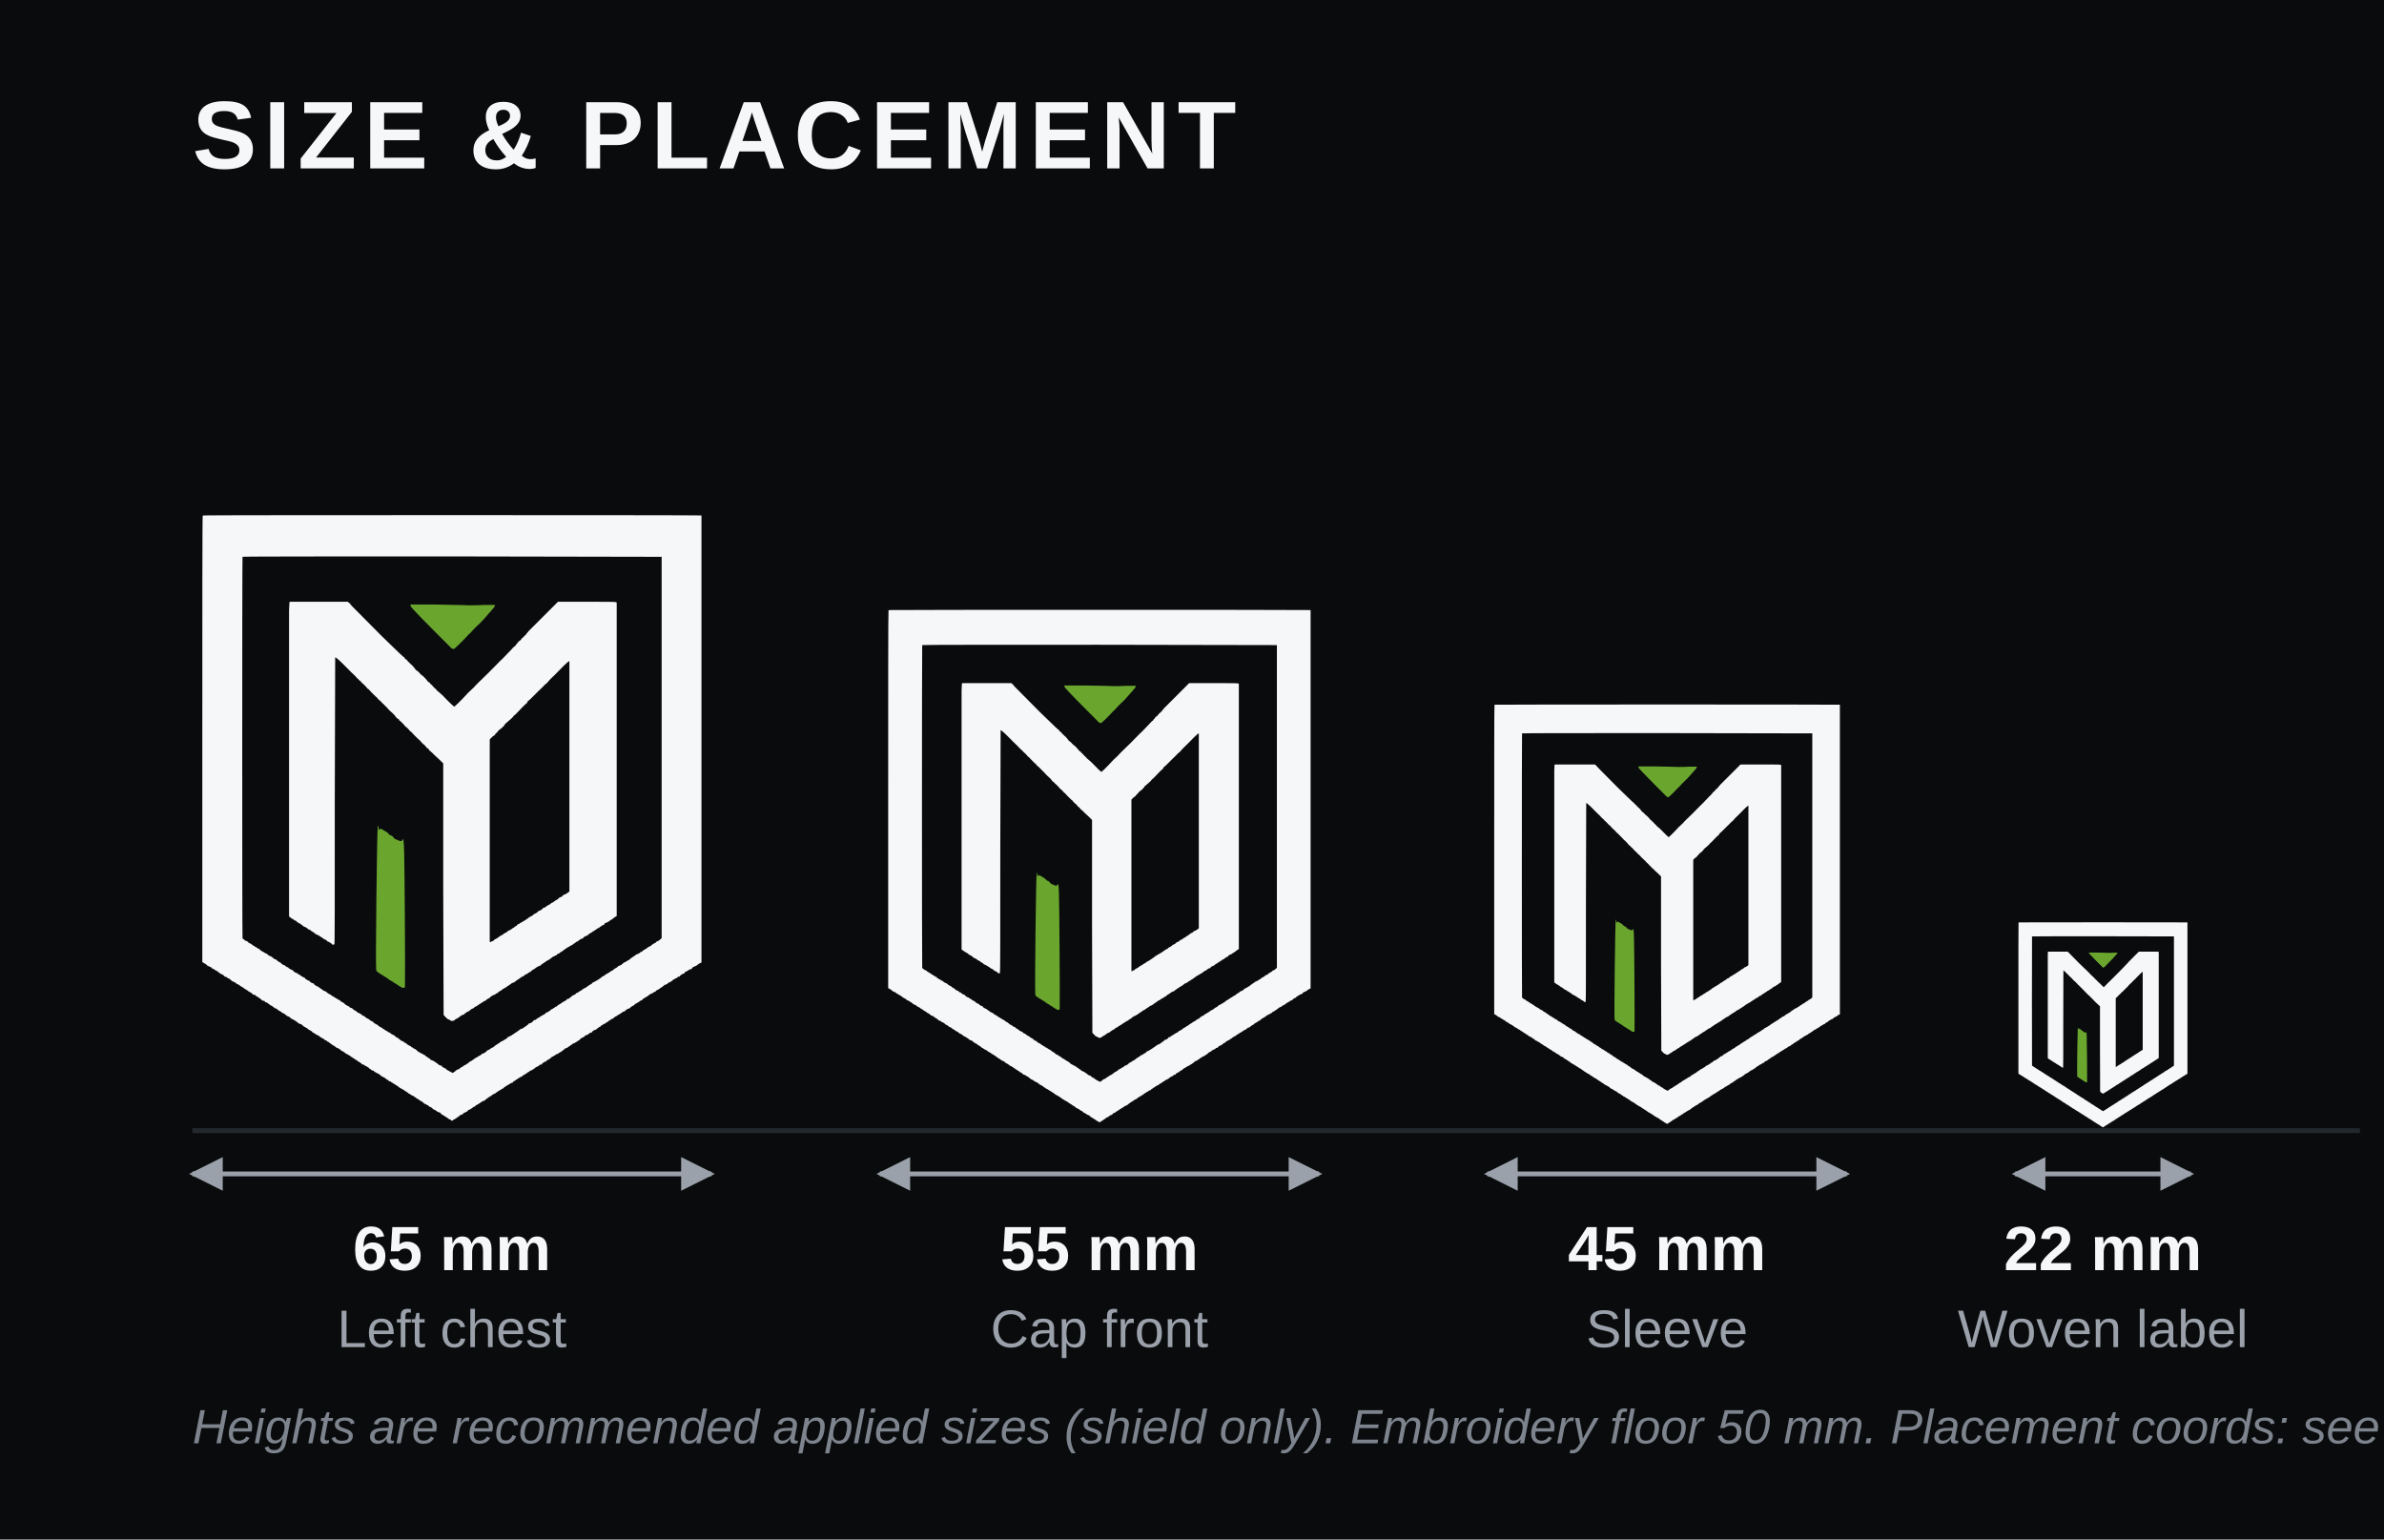
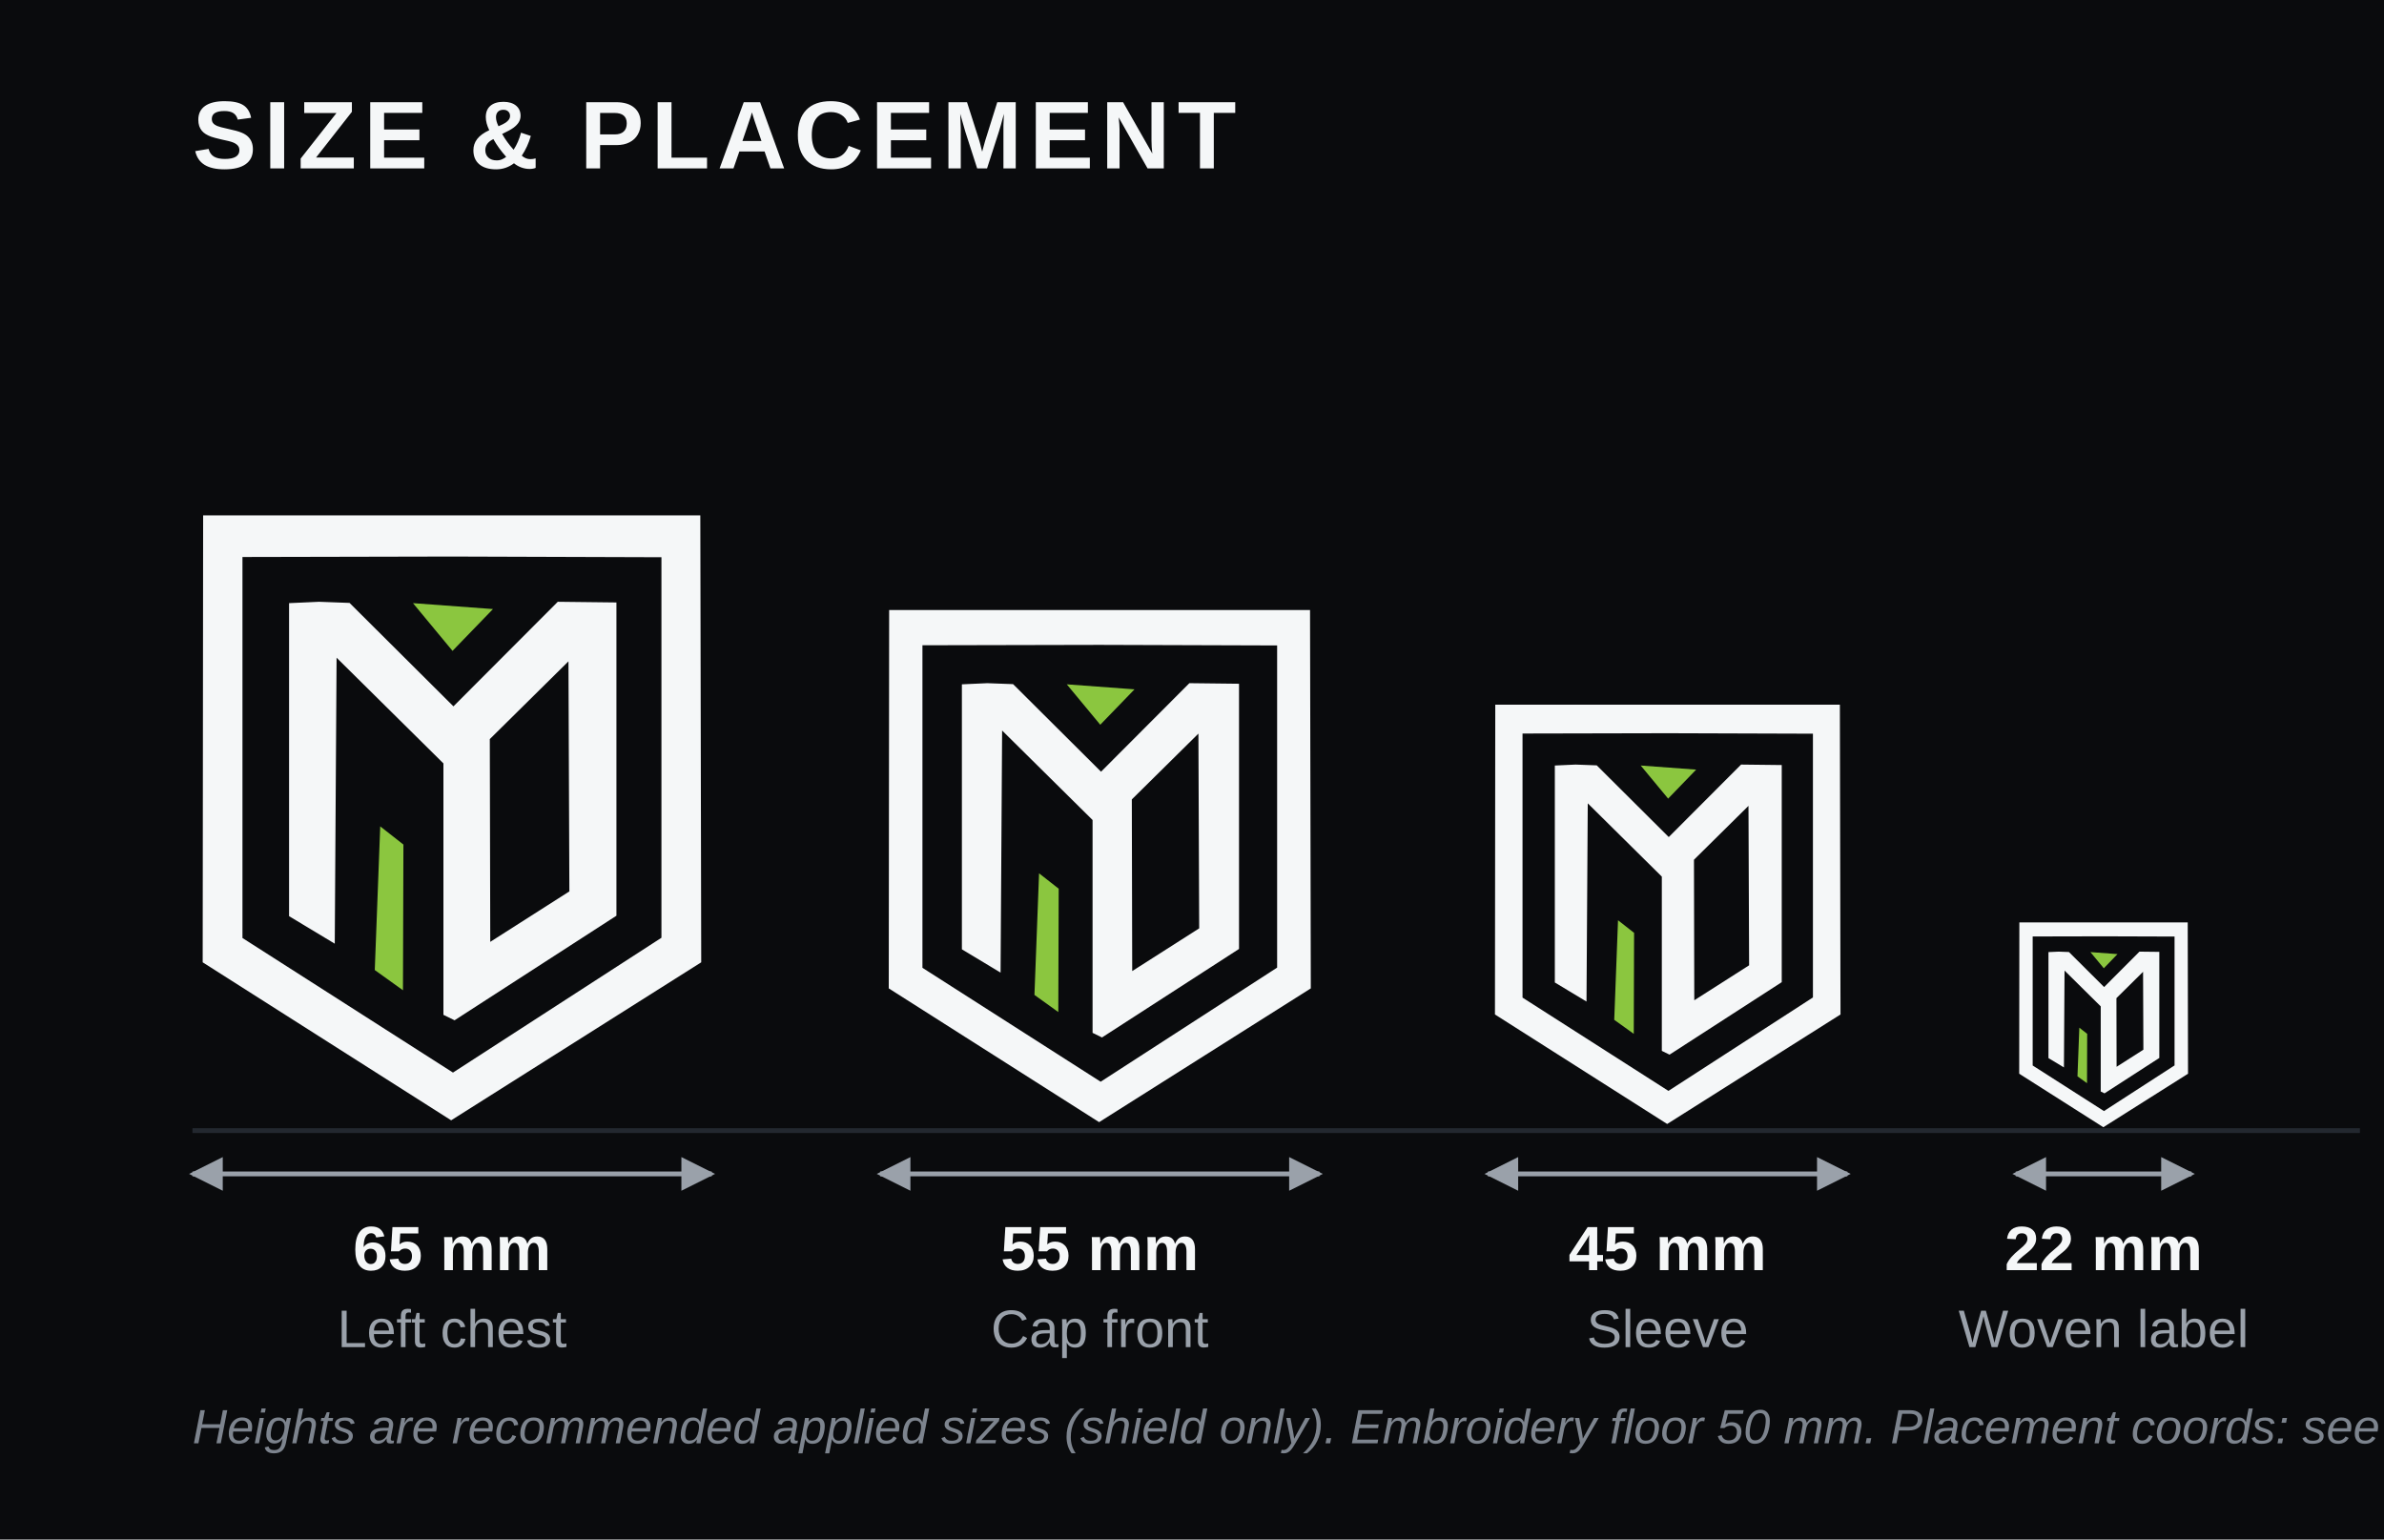
<svg xmlns="http://www.w3.org/2000/svg" viewBox="0 0 991 640" role="img" aria-label="The Match Day Club size and placement">
  <defs>
-     <path id="pi" fill-rule="evenodd" d="M 104 116 C 102 116, 101 117, 101 117 C 100 118, 100 373, 100 684 L 100 1249 107 1253 C 110 1255, 113 1257, 113 1258 C 113 1259, 114 1259, 115 1259 C 117 1259, 118 1260, 119 1261 C 120 1261, 121 1262, 122 1262 C 122 1262, 124 1263, 124 1264 C 125 1265, 126 1266, 127 1266 C 128 1266, 130 1267, 131 1268 C 132 1269, 133 1270, 134 1270 C 135 1270, 144 1276, 144 1277 C 144 1278, 145 1278, 146 1278 C 147 1278, 148 1279, 149 1280 C 150 1280, 151 1281, 152 1281 C 152 1281, 154 1282, 155 1284 C 156 1285, 157 1286, 158 1286 C 160 1286, 162 1287, 163 1288 C 163 1289, 165 1290, 166 1290 C 167 1290, 174 1295, 175 1297 C 176 1297, 177 1298, 178 1298 C 179 1298, 180 1299, 181 1300 C 182 1300, 183 1301, 184 1301 C 184 1301, 186 1302, 186 1303 C 187 1304, 188 1305, 189 1305 C 190 1305, 191 1306, 192 1306 C 194 1308, 199 1311, 202 1313 C 204 1313, 205 1314, 205 1315 C 205 1315, 206 1316, 208 1317 C 212 1319, 215 1321, 217 1323 C 217 1323, 218 1324, 219 1324 C 221 1325, 228 1329, 228 1331 C 229 1331, 230 1332, 232 1332 C 233 1332, 234 1333, 235 1333 C 235 1334, 236 1335, 238 1336 C 240 1336, 241 1337, 241 1338 C 241 1339, 242 1339, 243 1339 C 244 1339, 245 1340, 246 1341 C 252 1346, 253 1347, 254 1347 C 257 1347, 259 1348, 259 1350 C 259 1350, 260 1351, 261 1351 C 263 1351, 265 1352, 266 1353 C 266 1354, 268 1355, 269 1355 C 269 1355, 270 1356, 271 1357 C 272 1358, 273 1359, 274 1359 C 275 1359, 277 1360, 283 1365 C 283 1366, 285 1366, 285 1366 C 286 1366, 288 1367, 289 1368 C 291 1370, 297 1374, 298 1374 C 298 1374, 300 1375, 301 1376 C 301 1377, 303 1378, 304 1378 C 305 1378, 314 1384, 314 1385 C 314 1385, 315 1386, 316 1386 C 318 1386, 324 1390, 325 1392 C 326 1392, 327 1393, 327 1393 C 329 1393, 344 1403, 344 1404 C 344 1405, 345 1405, 346 1405 C 348 1405, 354 1408, 356 1411 C 357 1412, 358 1413, 359 1413 C 360 1413, 361 1414, 362 1415 C 363 1415, 364 1416, 365 1416 C 365 1416, 366 1417, 367 1418 C 368 1419, 371 1421, 373 1422 C 376 1423, 378 1425, 379 1426 C 379 1427, 380 1428, 381 1428 C 382 1428, 384 1429, 385 1430 C 387 1432, 391 1434, 394 1435 C 396 1436, 397 1437, 398 1438 C 399 1439, 400 1440, 401 1440 C 402 1440, 403 1441, 404 1442 C 405 1442, 406 1443, 407 1443 C 407 1443, 408 1444, 409 1445 C 410 1446, 411 1447, 412 1447 C 413 1447, 415 1448, 416 1449 C 416 1450, 418 1451, 419 1451 C 419 1451, 421 1452, 422 1453 C 422 1454, 424 1455, 425 1455 C 425 1455, 426 1456, 427 1457 C 428 1457, 429 1459, 430 1459 C 434 1461, 437 1463, 439 1465 C 441 1466, 442 1467, 443 1467 C 444 1467, 445 1468, 446 1468 C 446 1469, 447 1470, 449 1470 C 450 1471, 451 1471, 451 1472 C 451 1473, 452 1474, 454 1474 C 459 1477, 461 1478, 463 1480 C 464 1481, 465 1482, 466 1482 C 467 1482, 469 1483, 470 1484 C 471 1485, 473 1486, 474 1486 C 474 1486, 475 1487, 476 1488 C 476 1488, 477 1489, 477 1489 C 478 1489, 480 1490, 481 1491 C 481 1492, 483 1493, 484 1493 C 484 1493, 486 1494, 487 1495 C 487 1496, 489 1497, 490 1497 C 491 1497, 492 1498, 493 1499 C 494 1500, 495 1501, 495 1501 C 497 1501, 504 1506, 505 1508 C 506 1508, 507 1509, 508 1509 C 509 1509, 510 1509, 511 1510 C 511 1511, 512 1512, 514 1512 C 518 1514, 524 1518, 524 1519 C 524 1520, 525 1520, 525 1520 C 526 1520, 528 1521, 528 1522 C 529 1523, 531 1524, 532 1524 C 534 1524, 535 1525, 536 1526 C 536 1527, 537 1528, 538 1528 C 540 1528, 541 1529, 542 1530 C 543 1531, 545 1532, 547 1532 C 548 1533, 549 1533, 549 1534 C 549 1535, 550 1535, 550 1535 C 551 1535, 553 1536, 554 1538 C 555 1539, 557 1540, 558 1540 C 559 1540, 564 1543, 567 1546 C 568 1547, 570 1548, 571 1548 C 571 1548, 572 1548, 572 1549 C 572 1550, 573 1550, 574 1551 C 576 1551, 578 1552, 579 1553 C 580 1554, 581 1555, 582 1555 C 582 1555, 584 1556, 585 1557 C 586 1558, 588 1559, 589 1559 C 589 1559, 590 1560, 591 1561 C 591 1561, 592 1562, 593 1562 C 594 1562, 595 1563, 596 1564 C 598 1566, 604 1570, 605 1570 C 606 1570, 612 1574, 615 1576 C 615 1577, 617 1577, 618 1578 C 620 1579, 621 1580, 621 1580 C 621 1581, 622 1582, 623 1582 C 624 1582, 626 1583, 627 1584 C 629 1586, 632 1587, 636 1589 C 637 1590, 640 1592, 643 1594 C 645 1595, 647 1597, 648 1597 C 648 1597, 650 1598, 651 1599 C 651 1600, 653 1601, 654 1601 C 655 1601, 662 1606, 663 1608 C 664 1608, 665 1609, 666 1609 C 667 1609, 668 1610, 669 1611 C 670 1611, 671 1612, 672 1612 C 672 1612, 674 1613, 674 1614 C 675 1615, 676 1616, 677 1616 C 679 1616, 683 1619, 687 1623 C 688 1623, 689 1624, 690 1624 C 691 1624, 692 1625, 693 1626 C 695 1628, 698 1629, 703 1631 C 705 1632, 706 1634, 706 1634 C 706 1635, 707 1636, 708 1636 C 710 1636, 711 1637, 712 1638 C 713 1638, 714 1640, 715 1640 C 719 1642, 722 1644, 724 1646 C 725 1647, 727 1648, 728 1648 C 729 1648, 730 1649, 731 1650 C 731 1651, 736 1652, 736 1650 C 736 1649, 737 1648, 739 1648 C 741 1647, 743 1645, 744 1645 C 745 1644, 746 1643, 746 1643 C 747 1643, 753 1639, 754 1637 C 755 1637, 756 1636, 757 1636 C 759 1636, 760 1635, 761 1634 C 761 1633, 764 1631, 767 1630 C 770 1629, 773 1627, 773 1626 C 773 1626, 774 1625, 775 1624 C 778 1624, 786 1618, 787 1617 C 787 1616, 788 1616, 789 1616 C 790 1616, 791 1616, 791 1615 C 791 1614, 799 1609, 800 1609 C 800 1609, 803 1607, 806 1605 C 809 1603, 812 1601, 813 1601 C 815 1601, 816 1600, 816 1600 C 817 1599, 819 1597, 822 1595 C 825 1593, 828 1591, 829 1590 C 829 1589, 830 1589, 831 1589 C 832 1589, 833 1589, 833 1588 C 833 1587, 841 1582, 843 1582 C 843 1582, 845 1580, 848 1578 C 850 1577, 853 1575, 854 1574 C 855 1574, 857 1573, 858 1572 C 859 1571, 860 1570, 861 1570 C 862 1570, 863 1570, 863 1569 C 863 1568, 877 1559, 878 1559 C 878 1559, 880 1558, 881 1557 C 882 1556, 884 1555, 886 1555 C 887 1555, 888 1554, 888 1553 C 888 1553, 889 1552, 890 1551 C 892 1551, 893 1549, 894 1549 C 895 1548, 896 1547, 896 1547 C 897 1547, 899 1546, 900 1545 C 900 1544, 902 1543, 903 1543 C 903 1543, 904 1542, 905 1542 C 906 1541, 907 1540, 908 1540 C 909 1540, 910 1539, 912 1538 C 913 1536, 915 1535, 916 1535 C 917 1535, 918 1534, 918 1534 C 919 1533, 920 1532, 920 1532 C 921 1532, 923 1531, 924 1530 C 924 1529, 926 1528, 927 1528 C 927 1528, 929 1527, 930 1526 C 930 1525, 932 1524, 933 1524 C 934 1524, 935 1523, 936 1523 C 937 1522, 938 1521, 939 1521 C 939 1521, 941 1520, 942 1519 C 944 1517, 946 1515, 952 1513 C 953 1512, 955 1511, 955 1510 C 956 1509, 957 1509, 959 1509 C 960 1509, 961 1508, 961 1508 C 961 1507, 963 1505, 965 1504 C 968 1502, 969 1501, 972 1501 C 972 1501, 973 1500, 973 1499 C 974 1498, 975 1497, 976 1497 C 977 1497, 978 1496, 979 1496 C 979 1495, 980 1494, 981 1494 C 981 1494, 983 1493, 984 1492 C 985 1490, 987 1489, 988 1489 C 988 1489, 989 1488, 990 1488 C 991 1487, 992 1486, 993 1486 C 994 1486, 995 1485, 996 1484 C 997 1483, 999 1482, 1000 1482 C 1002 1482, 1003 1481, 1003 1481 C 1003 1480, 1006 1478, 1009 1477 C 1012 1475, 1016 1472, 1018 1470 C 1020 1468, 1022 1467, 1023 1467 C 1024 1467, 1026 1466, 1027 1465 C 1029 1463, 1031 1462, 1032 1462 C 1032 1462, 1033 1462, 1033 1461 C 1033 1460, 1034 1459, 1036 1459 C 1038 1458, 1039 1457, 1039 1456 C 1040 1456, 1041 1455, 1042 1455 C 1043 1455, 1045 1454, 1046 1453 C 1047 1452, 1049 1451, 1050 1451 C 1050 1451, 1051 1450, 1051 1450 C 1052 1449, 1053 1448, 1054 1448 C 1055 1448, 1056 1447, 1057 1446 C 1058 1444, 1061 1442, 1063 1441 C 1066 1440, 1068 1438, 1069 1438 C 1069 1436, 1072 1435, 1079 1432 C 1080 1431, 1082 1430, 1082 1429 C 1083 1428, 1084 1428, 1086 1428 C 1087 1428, 1088 1427, 1088 1427 C 1088 1425, 1094 1421, 1096 1421 C 1097 1421, 1099 1420, 1101 1418 C 1103 1416, 1106 1414, 1108 1413 C 1109 1413, 1111 1412, 1111 1411 C 1111 1410, 1112 1409, 1114 1409 C 1115 1408, 1117 1407, 1118 1406 C 1119 1406, 1120 1405, 1121 1405 C 1122 1405, 1123 1404, 1124 1403 C 1124 1402, 1126 1401, 1127 1401 C 1128 1401, 1129 1400, 1130 1399 C 1131 1398, 1132 1397, 1132 1397 C 1133 1397, 1135 1396, 1136 1395 C 1136 1394, 1138 1393, 1139 1393 C 1140 1393, 1141 1392, 1142 1392 C 1143 1390, 1149 1386, 1150 1386 C 1151 1386, 1152 1385, 1153 1384 C 1153 1384, 1156 1382, 1160 1380 C 1163 1378, 1166 1376, 1167 1375 C 1168 1375, 1169 1374, 1170 1374 C 1171 1374, 1172 1374, 1172 1373 C 1172 1372, 1179 1367, 1181 1367 C 1182 1367, 1183 1366, 1184 1366 C 1185 1364, 1192 1359, 1194 1359 C 1194 1359, 1195 1358, 1196 1357 C 1197 1356, 1198 1355, 1200 1354 C 1201 1354, 1202 1353, 1202 1353 C 1202 1353, 1203 1352, 1205 1351 C 1207 1351, 1208 1350, 1208 1349 C 1208 1349, 1209 1348, 1211 1347 C 1212 1347, 1214 1346, 1215 1345 C 1216 1345, 1218 1343, 1219 1341 C 1221 1340, 1223 1339, 1224 1339 C 1224 1339, 1225 1338, 1225 1338 C 1226 1337, 1227 1336, 1228 1336 C 1229 1336, 1230 1335, 1231 1334 C 1233 1332, 1239 1328, 1242 1328 C 1243 1327, 1244 1326, 1244 1326 C 1244 1325, 1245 1325, 1246 1325 C 1247 1325, 1249 1324, 1250 1323 C 1251 1321, 1253 1320, 1253 1320 C 1254 1320, 1256 1319, 1259 1317 C 1261 1315, 1264 1313, 1265 1313 C 1266 1312, 1269 1310, 1271 1308 C 1274 1306, 1277 1305, 1278 1305 C 1279 1305, 1280 1304, 1280 1303 C 1281 1302, 1282 1301, 1283 1301 C 1284 1301, 1285 1300, 1286 1300 C 1287 1299, 1288 1298, 1289 1298 C 1289 1298, 1291 1297, 1292 1296 C 1293 1294, 1295 1293, 1296 1293 C 1296 1293, 1297 1292, 1298 1292 C 1299 1291, 1300 1290, 1301 1290 C 1302 1290, 1303 1289, 1305 1288 C 1306 1286, 1308 1285, 1308 1286 C 1309 1286, 1310 1286, 1311 1285 C 1311 1284, 1313 1282, 1315 1281 C 1318 1279, 1319 1278, 1322 1278 C 1322 1278, 1323 1277, 1323 1276 C 1323 1275, 1326 1273, 1329 1272 C 1331 1271, 1334 1269, 1335 1268 C 1336 1268, 1338 1267, 1339 1267 C 1341 1266, 1342 1265, 1342 1265 C 1342 1264, 1343 1263, 1344 1262 C 1345 1262, 1347 1261, 1348 1260 C 1349 1260, 1350 1259, 1351 1259 C 1352 1259, 1354 1257, 1357 1255 C 1359 1253, 1363 1251, 1364 1251 L 1366 1250 1366 683 L 1366 116 1364 116 C 1363 115, 106 115, 104 116 M 202 221 C 201 222, 201 1186, 202 1188 C 202 1190, 211 1196, 213 1196 C 214 1196, 215 1197, 216 1198 C 216 1199, 219 1201, 222 1202 C 224 1203, 227 1205, 228 1206 C 229 1207, 230 1208, 231 1208 C 232 1208, 233 1208, 233 1209 C 233 1210, 235 1211, 236 1211 C 238 1212, 240 1213, 240 1214 C 241 1215, 242 1215, 243 1215 C 244 1215, 246 1216, 246 1218 C 247 1219, 249 1220, 250 1220 C 250 1220, 251 1220, 251 1221 C 251 1222, 252 1222, 254 1223 C 255 1223, 257 1224, 258 1225 C 259 1226, 260 1227, 261 1227 C 263 1227, 264 1228, 265 1229 C 265 1230, 267 1231, 267 1231 C 268 1231, 269 1232, 270 1233 C 271 1233, 272 1234, 273 1234 C 274 1234, 277 1236, 279 1238 C 281 1240, 284 1242, 285 1242 C 286 1242, 287 1243, 288 1243 C 289 1245, 296 1250, 298 1250 C 298 1250, 299 1250, 299 1251 C 299 1252, 306 1257, 308 1257 C 309 1257, 311 1258, 312 1260 C 313 1261, 315 1262, 316 1262 C 317 1262, 318 1262, 318 1263 C 318 1264, 326 1269, 328 1269 C 329 1269, 330 1270, 330 1270 C 330 1272, 336 1276, 340 1277 C 341 1277, 342 1278, 342 1278 C 342 1279, 343 1280, 345 1280 C 346 1281, 350 1283, 352 1285 C 355 1287, 358 1288, 358 1288 C 359 1288, 361 1289, 361 1291 C 362 1292, 364 1293, 364 1293 C 365 1293, 366 1294, 367 1295 C 368 1295, 369 1296, 370 1296 C 371 1296, 372 1297, 372 1297 C 372 1299, 379 1303, 382 1303 C 382 1303, 384 1304, 384 1306 C 385 1307, 387 1308, 387 1308 C 388 1308, 389 1309, 390 1310 C 391 1310, 392 1311, 393 1311 C 394 1311, 395 1312, 396 1313 C 397 1314, 398 1315, 400 1316 C 401 1316, 402 1317, 402 1317 C 402 1318, 410 1323, 412 1323 C 412 1323, 413 1324, 414 1324 C 415 1326, 423 1331, 424 1331 C 424 1330, 425 1331, 426 1332 C 426 1333, 428 1334, 430 1335 C 431 1336, 434 1337, 435 1338 C 443 1343, 448 1346, 449 1346 C 449 1346, 450 1347, 451 1348 C 451 1349, 453 1350, 454 1350 C 455 1350, 458 1352, 459 1353 C 463 1357, 466 1359, 471 1361 C 473 1362, 474 1363, 474 1364 C 475 1364, 476 1365, 477 1365 C 478 1365, 479 1366, 480 1366 C 481 1368, 488 1373, 490 1373 C 490 1373, 491 1374, 492 1375 C 493 1376, 494 1377, 494 1377 C 496 1377, 505 1382, 506 1384 C 506 1385, 507 1385, 508 1385 C 509 1385, 510 1386, 511 1386 C 512 1388, 518 1392, 519 1392 C 520 1392, 523 1394, 525 1396 C 528 1398, 531 1400, 532 1400 C 533 1400, 534 1401, 534 1401 C 534 1402, 535 1403, 536 1404 C 538 1404, 539 1405, 539 1406 C 540 1406, 541 1407, 542 1407 C 543 1407, 544 1408, 545 1409 C 547 1411, 552 1415, 555 1415 C 556 1416, 557 1417, 557 1417 C 557 1417, 558 1418, 560 1419 C 562 1420, 564 1421, 564 1422 C 565 1422, 566 1423, 566 1423 C 567 1423, 569 1424, 570 1425 C 570 1426, 572 1427, 573 1427 C 574 1427, 576 1428, 578 1430 C 580 1432, 583 1433, 585 1434 C 586 1435, 588 1435, 588 1436 C 588 1437, 596 1442, 597 1442 C 598 1442, 598 1443, 599 1444 C 601 1446, 607 1450, 609 1450 C 610 1450, 611 1451, 612 1452 C 612 1453, 614 1454, 615 1454 C 616 1454, 617 1454, 617 1455 C 617 1456, 626 1462, 628 1462 C 629 1462, 629 1462, 629 1463 C 629 1464, 631 1465, 632 1465 C 634 1466, 636 1467, 636 1468 C 637 1469, 638 1469, 639 1469 C 639 1469, 641 1470, 643 1472 C 648 1477, 649 1477, 649 1477 C 650 1477, 651 1478, 653 1479 C 654 1480, 656 1481, 657 1481 C 658 1481, 659 1482, 660 1483 C 660 1483, 661 1484, 662 1484 C 663 1484, 665 1485, 666 1487 C 667 1488, 669 1489, 670 1489 C 670 1489, 671 1489, 671 1490 C 671 1491, 672 1492, 674 1492 C 676 1493, 677 1494, 677 1494 C 677 1495, 678 1496, 680 1497 C 685 1499, 688 1500, 690 1502 C 691 1503, 692 1504, 693 1504 C 694 1504, 696 1506, 698 1508 C 700 1509, 702 1511, 703 1511 C 706 1511, 708 1512, 708 1514 C 708 1514, 709 1515, 711 1516 C 712 1516, 713 1517, 713 1517 C 713 1518, 714 1518, 715 1518 C 716 1518, 718 1519, 718 1520 C 720 1522, 721 1523, 731 1528 L 735 1530 737 1529 C 738 1528, 739 1527, 740 1527 C 740 1527, 741 1526, 742 1525 C 743 1524, 745 1523, 746 1522 C 748 1522, 749 1521, 749 1521 C 749 1521, 750 1520, 751 1520 C 753 1519, 754 1518, 755 1517 C 756 1516, 757 1515, 758 1515 C 759 1515, 760 1514, 761 1514 C 761 1513, 762 1512, 762 1512 C 764 1512, 775 1505, 778 1502 C 779 1501, 781 1500, 781 1500 C 782 1500, 784 1499, 785 1498 C 785 1497, 787 1496, 788 1496 C 788 1496, 790 1495, 790 1494 C 791 1493, 792 1492, 793 1492 C 794 1492, 796 1491, 797 1490 C 798 1489, 801 1487, 804 1486 C 806 1485, 808 1483, 809 1482 C 810 1481, 812 1480, 812 1481 C 813 1481, 814 1480, 816 1479 C 818 1477, 820 1476, 820 1476 C 821 1476, 821 1475, 821 1475 C 821 1474, 822 1473, 823 1473 C 824 1473, 827 1471, 829 1470 C 832 1468, 834 1466, 835 1466 C 836 1466, 838 1465, 839 1464 C 841 1462, 843 1460, 853 1454 C 855 1453, 857 1451, 857 1451 C 857 1450, 858 1450, 859 1450 C 860 1450, 862 1449, 863 1448 C 865 1447, 866 1446, 866 1446 C 867 1446, 875 1441, 875 1439 C 876 1439, 877 1438, 878 1438 C 878 1438, 881 1436, 884 1435 C 887 1433, 889 1431, 890 1431 C 890 1431, 892 1430, 893 1429 C 893 1428, 895 1427, 896 1427 C 896 1427, 898 1426, 899 1425 C 899 1424, 901 1423, 902 1423 C 902 1423, 904 1422, 904 1421 C 905 1420, 906 1419, 907 1419 C 908 1419, 911 1418, 914 1416 C 919 1412, 922 1411, 925 1408 C 927 1407, 928 1406, 928 1405 C 928 1405, 928 1404, 929 1404 C 929 1404, 931 1404, 932 1404 C 933 1403, 934 1403, 935 1402 C 935 1402, 937 1401, 938 1400 C 939 1399, 940 1398, 940 1397 C 940 1397, 941 1396, 942 1396 C 944 1396, 945 1395, 946 1395 C 947 1394, 948 1393, 949 1392 C 950 1392, 955 1389, 959 1386 C 964 1383, 968 1381, 968 1381 C 969 1381, 970 1380, 970 1379 C 971 1378, 972 1377, 973 1377 C 974 1377, 976 1376, 977 1375 C 978 1374, 980 1373, 981 1373 C 982 1372, 983 1371, 983 1371 C 983 1370, 984 1369, 985 1369 C 986 1369, 987 1368, 988 1368 C 989 1367, 990 1366, 990 1366 C 991 1366, 993 1365, 994 1364 C 994 1363, 996 1362, 997 1362 C 998 1362, 1000 1361, 1000 1360 C 1001 1359, 1003 1358, 1004 1357 C 1008 1355, 1011 1353, 1012 1352 C 1013 1351, 1016 1349, 1019 1348 C 1022 1346, 1025 1344, 1025 1343 C 1025 1343, 1026 1342, 1028 1342 C 1029 1342, 1030 1341, 1031 1341 C 1031 1340, 1032 1339, 1033 1339 C 1033 1339, 1034 1338, 1035 1337 C 1037 1335, 1040 1333, 1045 1331 C 1047 1330, 1048 1329, 1048 1328 C 1048 1328, 1049 1327, 1050 1327 C 1052 1327, 1053 1326, 1054 1325 C 1055 1325, 1056 1323, 1057 1323 C 1061 1321, 1064 1319, 1066 1317 C 1068 1316, 1069 1315, 1070 1315 C 1071 1315, 1073 1313, 1075 1312 C 1078 1310, 1081 1307, 1084 1306 C 1086 1305, 1089 1303, 1089 1302 C 1090 1301, 1091 1300, 1092 1300 C 1093 1300, 1095 1299, 1096 1298 C 1097 1297, 1099 1296, 1100 1296 C 1102 1295, 1114 1287, 1114 1286 C 1114 1285, 1115 1285, 1116 1285 C 1117 1285, 1118 1285, 1118 1284 C 1119 1283, 1128 1277, 1129 1277 C 1129 1277, 1137 1272, 1138 1271 C 1138 1271, 1140 1270, 1141 1270 C 1142 1269, 1143 1268, 1144 1267 C 1145 1266, 1146 1265, 1147 1265 C 1148 1265, 1154 1261, 1155 1259 C 1156 1259, 1157 1258, 1158 1258 C 1160 1258, 1167 1253, 1168 1251 C 1169 1251, 1170 1250, 1170 1250 C 1171 1250, 1173 1248, 1176 1247 C 1178 1245, 1182 1243, 1183 1243 C 1184 1242, 1185 1241, 1186 1240 C 1187 1239, 1188 1238, 1189 1238 C 1189 1238, 1190 1237, 1191 1237 C 1191 1236, 1192 1235, 1193 1235 C 1194 1235, 1195 1234, 1196 1233 C 1197 1233, 1199 1231, 1200 1230 C 1208 1227, 1211 1225, 1211 1224 C 1211 1223, 1212 1223, 1213 1223 C 1214 1223, 1215 1222, 1216 1222 C 1216 1221, 1218 1219, 1220 1218 C 1223 1217, 1226 1215, 1227 1214 C 1229 1212, 1232 1210, 1237 1208 C 1238 1208, 1239 1207, 1239 1206 C 1239 1206, 1242 1204, 1245 1202 C 1248 1201, 1251 1199, 1251 1198 C 1252 1197, 1253 1196, 1254 1196 C 1256 1196, 1257 1195, 1258 1194 C 1260 1193, 1262 1191, 1263 1190 L 1265 1188 1265 704 L 1265 221 733 220 C 441 220, 202 220, 202 221 M 323 335 L 321 336 320 357 C 320 368, 320 548, 320 755 L 320 1133 321 1134 C 322 1135, 324 1136, 325 1137 C 326 1138, 328 1139, 328 1139 C 329 1139, 330 1140, 331 1141 C 332 1141, 334 1143, 336 1144 C 338 1144, 339 1145, 339 1146 C 339 1147, 340 1147, 340 1147 C 341 1147, 343 1148, 343 1149 C 344 1150, 345 1151, 347 1151 C 348 1151, 350 1152, 350 1153 C 351 1154, 352 1155, 353 1155 C 353 1155, 355 1156, 355 1157 C 356 1158, 357 1159, 358 1159 C 360 1159, 368 1164, 368 1165 C 368 1166, 369 1166, 370 1166 C 371 1166, 373 1167, 374 1168 C 376 1170, 379 1172, 383 1174 C 384 1174, 385 1176, 386 1177 C 386 1177, 387 1178, 388 1178 C 390 1179, 399 1183, 399 1184 C 399 1185, 400 1185, 401 1185 C 401 1185, 403 1186, 404 1187 C 406 1189, 409 1191, 414 1193 C 415 1193, 416 1195, 417 1196 C 418 1197, 419 1198, 419 1197 C 420 1197, 429 1202, 429 1204 C 429 1205, 433 1205, 435 1204 C 436 1203, 436 1106, 436 839 L 437 477 438 476 C 438 476, 445 481, 452 488 C 459 495, 470 506, 477 513 C 484 520, 490 525, 490 526 C 498 534, 501 537, 502 537 C 503 537, 503 538, 503 539 C 503 539, 503 540, 504 540 C 505 540, 517 552, 518 554 C 519 555, 520 556, 520 556 C 521 556, 522 557, 522 557 C 522 558, 543 579, 544 579 C 544 579, 545 580, 545 581 C 546 582, 547 583, 547 583 C 548 583, 549 584, 549 585 C 549 585, 550 586, 551 586 C 551 586, 552 587, 553 588 C 553 588, 554 590, 556 591 C 557 593, 559 594, 559 594 C 560 595, 561 596, 561 596 C 561 597, 562 598, 563 598 C 563 598, 564 599, 565 600 C 565 601, 566 602, 567 602 C 567 602, 568 602, 568 603 C 568 604, 580 616, 582 617 C 583 618, 584 619, 584 619 C 584 620, 585 621, 586 621 C 586 621, 587 622, 588 623 C 589 626, 596 633, 598 633 C 599 633, 599 634, 599 635 C 599 635, 599 636, 600 636 C 601 636, 613 648, 614 650 C 615 651, 615 652, 616 652 C 617 652, 626 661, 626 662 C 626 662, 627 663, 628 664 C 629 664, 630 665, 630 665 C 630 666, 651 687, 652 687 C 653 687, 653 687, 653 688 C 653 689, 662 698, 663 698 C 663 698, 664 699, 665 700 C 665 701, 666 702, 667 702 C 667 702, 668 703, 668 704 C 668 704, 669 705, 670 706 C 672 706, 676 711, 676 712 C 676 713, 676 713, 677 713 C 678 713, 683 718, 690 725 C 697 731, 704 738, 707 741 L 711 745 711 1064 L 712 1383 713 1384 C 716 1388, 722 1393, 723 1394 C 725 1394, 727 1395, 728 1396 L 731 1398 735 1398 C 738 1397, 740 1397, 740 1396 C 740 1395, 742 1394, 744 1393 C 748 1391, 750 1390, 756 1385 C 759 1383, 762 1382, 763 1382 C 764 1382, 765 1381, 765 1380 C 765 1380, 766 1379, 768 1378 C 769 1377, 771 1376, 772 1375 C 772 1375, 774 1374, 775 1374 C 775 1374, 776 1373, 777 1373 C 778 1371, 784 1367, 785 1367 C 786 1367, 787 1366, 789 1365 C 790 1363, 792 1362, 793 1362 C 794 1362, 795 1361, 795 1361 C 796 1360, 797 1359, 798 1359 C 799 1359, 800 1358, 801 1357 C 802 1356, 803 1355, 804 1355 C 804 1355, 806 1354, 807 1353 C 808 1352, 810 1351, 811 1351 C 812 1350, 813 1349, 813 1349 C 813 1348, 814 1348, 815 1348 C 816 1348, 818 1347, 819 1346 C 822 1343, 827 1340, 828 1340 C 829 1340, 830 1339, 830 1338 C 831 1337, 832 1336, 834 1335 C 835 1335, 836 1334, 837 1333 C 838 1333, 839 1332, 840 1332 C 841 1332, 843 1331, 844 1330 C 844 1329, 846 1328, 847 1328 C 848 1328, 849 1328, 849 1327 C 849 1326, 857 1321, 859 1320 C 860 1320, 861 1319, 861 1318 C 863 1317, 866 1315, 870 1313 C 872 1312, 873 1311, 873 1311 C 873 1310, 874 1309, 876 1309 C 877 1308, 880 1306, 883 1304 C 885 1302, 888 1301, 889 1301 C 890 1301, 893 1299, 895 1297 C 898 1295, 900 1293, 901 1293 C 901 1293, 903 1292, 904 1291 C 904 1290, 906 1289, 907 1289 C 907 1289, 908 1288, 908 1288 C 909 1287, 910 1286, 911 1286 C 912 1286, 915 1285, 916 1283 C 917 1282, 919 1281, 919 1281 C 920 1281, 922 1279, 925 1278 C 927 1276, 930 1274, 931 1274 C 932 1274, 933 1274, 933 1273 C 933 1273, 934 1271, 936 1270 C 941 1267, 943 1266, 948 1262 C 951 1260, 954 1259, 954 1259 C 955 1259, 956 1258, 957 1258 C 958 1257, 960 1255, 963 1253 C 965 1252, 969 1249, 972 1247 C 974 1246, 976 1244, 977 1244 C 978 1244, 985 1239, 987 1237 C 988 1236, 990 1235, 990 1235 C 991 1235, 992 1234, 993 1234 C 994 1233, 995 1232, 997 1232 C 998 1232, 999 1231, 999 1230 C 1000 1229, 1001 1228, 1002 1228 C 1003 1228, 1004 1227, 1005 1227 C 1006 1226, 1007 1225, 1008 1224 C 1009 1224, 1011 1223, 1012 1222 C 1017 1218, 1023 1214, 1026 1212 C 1030 1210, 1033 1208, 1035 1207 C 1036 1206, 1038 1205, 1039 1205 C 1040 1204, 1041 1203, 1041 1203 C 1041 1202, 1042 1202, 1043 1202 C 1043 1202, 1045 1201, 1046 1200 C 1047 1198, 1049 1197, 1050 1197 C 1052 1197, 1053 1196, 1054 1195 C 1054 1194, 1056 1193, 1056 1193 C 1057 1193, 1058 1192, 1058 1192 C 1059 1191, 1060 1190, 1061 1190 C 1063 1190, 1064 1189, 1065 1189 C 1066 1186, 1073 1182, 1075 1182 C 1076 1182, 1077 1182, 1077 1181 C 1077 1180, 1086 1174, 1087 1174 C 1087 1174, 1089 1173, 1090 1172 C 1090 1171, 1092 1170, 1093 1170 C 1094 1170, 1095 1170, 1095 1169 C 1095 1168, 1096 1167, 1098 1167 C 1099 1166, 1101 1165, 1101 1164 C 1102 1164, 1103 1163, 1104 1163 C 1105 1163, 1107 1162, 1107 1161 C 1108 1160, 1109 1159, 1110 1159 C 1110 1159, 1112 1158, 1113 1157 C 1114 1156, 1115 1155, 1115 1155 C 1116 1155, 1117 1155, 1118 1155 C 1118 1155, 1119 1154, 1119 1154 C 1119 1153, 1120 1151, 1122 1150 C 1127 1148, 1130 1147, 1132 1145 C 1133 1144, 1134 1143, 1135 1143 C 1137 1142, 1141 1139, 1146 1135 L 1151 1132 1151 734 L 1151 337 1149 336 C 1148 335, 1123 335, 1074 335 L 1002 335 995 342 C 985 352, 935 402, 928 409 C 925 413, 922 416, 922 416 C 922 417, 921 418, 920 419 C 919 419, 918 420, 918 421 C 918 421, 917 422, 917 422 C 916 422, 915 423, 915 424 C 915 424, 914 425, 913 426 C 912 426, 911 427, 911 427 C 911 428, 906 434, 905 434 C 904 434, 899 439, 899 440 C 899 441, 898 441, 898 442 C 897 442, 896 443, 896 443 C 896 444, 894 447, 891 449 C 888 451, 885 455, 884 456 C 882 458, 864 477, 860 481 C 859 481, 844 497, 826 515 C 807 533, 790 550, 788 553 C 785 555, 780 561, 776 564 C 754 588, 740 601, 739 601 C 738 601, 726 590, 710 573 C 703 567, 697 561, 696 561 C 695 560, 694 559, 694 559 C 694 558, 694 557, 693 557 C 692 557, 684 549, 683 547 C 682 546, 681 545, 681 545 C 680 545, 679 544, 679 544 C 679 542, 675 539, 673 538 C 672 537, 671 537, 671 536 C 671 535, 659 522, 658 522 C 657 522, 655 520, 652 517 C 649 513, 646 511, 646 511 C 645 511, 640 506, 640 506 C 640 505, 637 502, 633 497 C 628 493, 625 490, 625 489 C 625 489, 624 488, 623 488 C 622 487, 621 486, 621 486 C 621 484, 617 481, 615 480 C 614 479, 613 478, 613 478 C 613 477, 613 476, 612 476 C 611 476, 602 468, 553 420 C 491 357, 479 346, 476 342 C 475 340, 473 338, 473 338 C 472 338, 471 337, 471 337 L 469 335 398 335 C 359 335, 325 335, 323 335 M 1017 497 C 1007 507, 994 521, 985 529 C 983 531, 979 535, 976 539 C 973 542, 970 545, 969 545 C 961 554, 955 559, 954 560 C 953 561, 947 567, 940 574 C 934 580, 928 586, 927 586 C 926 586, 925 587, 925 589 C 924 591, 923 592, 923 592 C 922 592, 903 611, 896 619 C 894 621, 892 623, 891 623 C 891 623, 889 625, 888 627 C 886 629, 884 631, 883 632 C 882 633, 879 635, 876 638 C 874 640, 870 643, 869 644 C 868 645, 867 646, 867 647 C 867 648, 856 659, 854 659 C 854 659, 852 661, 850 663 C 849 665, 847 667, 846 668 C 845 668, 844 669, 844 669 C 844 671, 840 675, 839 675 C 838 675, 836 677, 833 680 L 829 684 829 941 L 829 1198 831 1198 C 832 1198, 833 1198, 833 1197 C 833 1196, 834 1196, 836 1196 C 837 1196, 838 1195, 839 1194 C 839 1194, 840 1192, 841 1192 C 847 1189, 850 1187, 855 1183 C 856 1182, 858 1181, 859 1181 C 860 1181, 861 1180, 862 1179 C 863 1178, 866 1176, 868 1175 C 871 1174, 874 1172, 874 1171 C 875 1170, 876 1169, 877 1169 C 878 1169, 879 1168, 880 1168 C 881 1167, 882 1166, 883 1166 C 883 1166, 885 1165, 886 1164 C 887 1163, 888 1162, 889 1162 C 889 1162, 891 1161, 892 1160 C 892 1159, 894 1158, 895 1158 C 895 1158, 897 1157, 898 1156 C 898 1154, 900 1153, 901 1153 C 902 1153, 903 1152, 904 1152 C 904 1151, 905 1150, 906 1150 C 907 1150, 927 1138, 928 1136 C 928 1136, 931 1134, 933 1133 C 936 1132, 939 1130, 939 1129 C 940 1128, 943 1126, 946 1125 C 949 1123, 952 1121, 952 1120 C 952 1120, 953 1119, 954 1119 C 956 1119, 964 1114, 964 1112 C 964 1112, 965 1111, 966 1111 C 968 1111, 969 1110, 970 1110 C 970 1109, 972 1108, 973 1107 C 975 1107, 976 1106, 976 1105 C 976 1104, 977 1104, 978 1104 C 979 1104, 981 1103, 982 1102 C 983 1101, 985 1099, 988 1098 C 990 1097, 993 1095, 994 1094 C 995 1093, 996 1092, 997 1092 C 998 1092, 1005 1087, 1006 1085 C 1007 1085, 1008 1084, 1009 1084 C 1010 1084, 1011 1083, 1012 1083 C 1012 1082, 1013 1081, 1013 1081 C 1014 1081, 1015 1080, 1016 1079 C 1017 1078, 1018 1077, 1020 1077 C 1021 1077, 1023 1076, 1024 1075 C 1025 1074, 1026 1073, 1027 1073 C 1027 1073, 1029 1072, 1029 1071 L 1031 1070 1031 778 L 1031 486 1030 486 C 1029 486, 1023 491, 1017 497" />
-     <path id="pg" d="M 691 381 C 687 385, 686 385, 683 381 C 682 380, 680 379, 680 379 C 678 379, 675 381, 675 383 C 675 384, 671 384, 670 383 C 670 382, 669 381, 668 381 C 668 381, 667 380, 666 380 C 666 378, 662 377, 662 379 C 662 380, 671 389, 673 390 C 676 392, 683 399, 687 405 C 689 407, 695 413, 701 418 C 706 423, 713 430, 717 434 C 723 441, 735 452, 737 453 C 738 453, 756 436, 761 429 C 763 427, 769 420, 775 415 C 780 410, 789 401, 794 396 C 806 385, 809 379, 802 382 C 801 383, 799 384, 798 384 C 797 384, 795 385, 794 386 C 791 388, 790 389, 790 387 C 790 384, 783 383, 779 386 L 777 388 758 387 L 740 387 738 385 L 737 384 724 384 L 710 385 709 382 C 706 378, 706 378, 702 383 C 699 388, 697 390, 694 389 C 691 388, 691 385, 695 383 C 697 381, 698 377, 696 377 C 695 377, 693 379, 691 381 M 680 388 L 679 389 680 390 C 681 390, 682 391, 682 390 C 683 390, 684 391, 686 393 C 689 397, 692 398, 692 396 C 692 395, 683 386, 682 386 C 682 386, 681 387, 680 388 M 699 394 L 698 395 699 397 C 700 397, 701 398, 702 398 L 704 398 704 395 L 704 392 702 392 C 701 392, 700 393, 699 394 M 545 1017 C 544 1036, 543 1266, 544 1269 C 545 1271, 549 1275, 557 1279 C 559 1280, 562 1282, 562 1282 C 562 1282, 564 1283, 566 1284 C 567 1285, 571 1288, 574 1290 C 577 1292, 583 1296, 587 1299 C 590 1301, 595 1304, 597 1306 C 599 1307, 601 1308, 601 1308 C 602 1308, 604 1309, 606 1311 C 608 1312, 610 1313, 611 1313 C 612 1312, 611 1076, 610 1049 C 610 1025, 608 1024, 607 1046 C 607 1058, 606 1062, 605 1062 C 604 1062, 603 1058, 603 1053 C 603 1051, 603 1050, 602 1050 C 601 1050, 601 1048, 600 1046 C 599 1039, 597 1041, 597 1050 C 596 1056, 595 1058, 594 1058 C 594 1058, 593 1057, 593 1056 C 593 1055, 592 1054, 592 1054 C 591 1054, 590 1053, 590 1052 C 590 1051, 590 1050, 591 1050 C 592 1050, 592 1049, 592 1048 C 592 1047, 592 1046, 591 1046 C 590 1046, 590 1045, 590 1045 C 590 1044, 590 1043, 589 1043 C 588 1043, 588 1042, 588 1041 C 588 1040, 587 1039, 587 1039 C 586 1039, 585 1040, 585 1041 L 585 1043 581 1043 L 577 1043 577 1041 L 577 1039 570 1039 L 562 1039 562 1041 L 562 1043 559 1043 L 555 1043 555 1039 C 554 1033, 552 1034, 552 1040 C 552 1045, 550 1054, 549 1054 C 548 1054, 547 1045, 547 1031 C 547 1024, 546 1014, 546 1011 L 545 1004 545 1017" />
-     <path id="pd" d="M 628 344 C 628 346, 630 349, 632 351 C 635 354, 640 360, 645 365 C 653 374, 727 448, 732 453 C 735 454, 736 455, 738 455 C 740 454, 756 439, 768 426 C 770 424, 775 418, 780 414 C 784 409, 791 402, 795 398 C 802 392, 811 383, 822 370 C 825 366, 829 362, 830 361 C 838 352, 842 347, 842 345 L 842 343 837 343 C 835 343, 824 343, 814 343 C 804 344, 785 344, 773 344 C 761 343, 723 343, 689 342 L 628 342 628 344 M 691 381 C 687 385, 686 385, 683 381 C 682 380, 680 379, 680 379 C 678 379, 675 381, 675 383 C 675 384, 671 384, 670 383 C 670 382, 669 381, 668 381 C 668 381, 667 380, 666 380 C 666 378, 662 377, 662 379 C 662 380, 671 389, 673 390 C 676 392, 683 399, 687 405 C 689 407, 695 413, 701 418 C 706 423, 713 430, 717 434 C 723 441, 735 452, 737 453 C 738 453, 756 436, 761 429 C 763 427, 769 420, 775 415 C 780 410, 789 401, 794 396 C 806 385, 809 379, 802 382 C 801 383, 799 384, 798 384 C 797 384, 795 385, 794 386 C 791 388, 790 389, 790 387 C 790 384, 783 383, 779 386 L 777 388 758 387 L 740 387 738 385 L 737 384 724 384 L 710 385 709 382 C 706 378, 706 378, 702 383 C 699 388, 697 390, 694 389 C 691 388, 691 385, 695 383 C 697 381, 698 377, 696 377 C 695 377, 693 379, 691 381 M 680 388 L 679 389 680 390 C 681 390, 682 391, 682 390 C 683 390, 684 391, 686 393 C 689 397, 692 398, 692 396 C 692 395, 683 386, 682 386 C 682 386, 681 387, 680 388 M 699 394 L 698 395 699 397 C 700 397, 701 398, 702 398 L 704 398 704 395 L 704 392 702 392 C 701 392, 700 393, 699 394 M 545 905 C 543 913, 539 1258, 541 1268 L 542 1272 546 1275 C 549 1277, 551 1279, 552 1279 C 553 1280, 555 1281, 557 1282 C 559 1283, 560 1284, 560 1284 C 560 1285, 561 1285, 561 1285 C 562 1285, 565 1287, 568 1289 C 574 1293, 575 1295, 580 1297 C 582 1298, 584 1299, 584 1300 C 585 1300, 585 1301, 586 1301 C 586 1301, 590 1303, 594 1306 C 606 1314, 608 1315, 611 1314 L 614 1313 614 1306 C 615 1291, 613 1001, 612 973 C 611 937, 610 933, 607 940 C 606 942, 603 943, 599 941 C 598 940, 594 939, 592 938 C 589 937, 587 936, 585 933 C 583 930, 582 929, 579 928 C 575 927, 575 926, 569 920 C 567 919, 563 916, 559 914 L 552 910 551 912 L 549 914 548 912 C 547 911, 547 909, 547 908 C 547 907, 547 905, 546 904 L 545 902 545 905 M 545 1017 C 544 1036, 543 1266, 544 1269 C 545 1271, 549 1275, 557 1279 C 559 1280, 562 1282, 562 1282 C 562 1282, 564 1283, 566 1284 C 567 1285, 571 1288, 574 1290 C 577 1292, 583 1296, 587 1299 C 590 1301, 595 1304, 597 1306 C 599 1307, 601 1308, 601 1308 C 602 1308, 604 1309, 606 1311 C 608 1312, 610 1313, 611 1313 C 612 1312, 611 1076, 610 1049 C 610 1025, 608 1024, 607 1046 C 607 1058, 606 1062, 605 1062 C 604 1062, 603 1058, 603 1053 C 603 1051, 603 1050, 602 1050 C 601 1050, 601 1048, 600 1046 C 599 1039, 597 1041, 597 1050 C 596 1056, 595 1058, 594 1058 C 594 1058, 593 1057, 593 1056 C 593 1055, 592 1054, 592 1054 C 591 1054, 590 1053, 590 1052 C 590 1051, 590 1050, 591 1050 C 592 1050, 592 1049, 592 1048 C 592 1047, 592 1046, 591 1046 C 590 1046, 590 1045, 590 1045 C 590 1044, 590 1043, 589 1043 C 588 1043, 588 1042, 588 1041 C 588 1040, 587 1039, 587 1039 C 586 1039, 585 1040, 585 1041 L 585 1043 581 1043 L 577 1043 577 1041 L 577 1039 570 1039 L 562 1039 562 1041 L 562 1043 559 1043 L 555 1043 555 1039 C 554 1033, 552 1034, 552 1040 C 552 1045, 550 1054, 549 1054 C 548 1054, 547 1045, 547 1031 C 547 1024, 546 1014, 546 1011 L 545 1004 545 1017" />
+     <path id="pi" fill-rule="evenodd" d="M2363 200 L176 200 L174 2166 L1267 2861 L2367 2166Z M1270 381 L349 383 L349 2059 L1275 2651 L2192 2058 L2192 384Z M686 580 L554 586 L554 1963 L755 2084 L763 826 L1233 1291 L1233 2397 L1282 2421 L1994 1961 L1994 583 L1736 580 L1277 1040 L820 585Z M1783 842 L1437 1184 L1439 2076 L1787 1854Z" />
+     <path id="pg" d="M1099 586 L1273 796 L1451 612Z M955 1568 L931 2200 L1055 2289 L1057 1648Z" />
+     <path id="pd" d="" />
    <marker id="a" viewBox="0 0 10 10" refX="9" refY="5" markerWidth="7" markerHeight="7" orient="auto-start-reverse">
      <path d="M0 0 L10 5 L0 10 z" fill="#9AA1AA" />
    </marker>
  </defs>
  <rect width="991" height="640" fill="#0A0B0D" />
  <text x="80" y="70" font-family="Archivo,Arial,sans-serif" font-size="40" font-weight="700" letter-spacing="3" fill="#F5F7F8">SIZE &amp; PLACEMENT</text>
  <line x1="80" y1="470" x2="981" y2="470" stroke="#23282F" stroke-width="2" />
-   <g transform="translate(80 210) scale(0.1639)">
-     <g transform="translate(-75 -90)">
+   <g transform="translate(80 210) scale(0.0945)">
+     <g transform="translate(-129 -155)">
      <use href="#pi" fill="#F5F7F8" />
      <use href="#pg" fill="#8BC63F" />
      <use href="#pd" fill="#6AA62E" />
    </g>
  </g>
-   <line x1="80" y1="488" x2="295.738" y2="488" stroke="#9AA1AA" stroke-width="2" marker-start="url(#a)" marker-end="url(#a)" />
-   <text x="187.869" y="528" text-anchor="middle" font-family="Archivo,Arial,sans-serif" font-size="26" font-weight="700" fill="#F5F7F8">65 mm</text>
-   <text x="187.869" y="560" text-anchor="middle" font-family="Archivo,Arial,sans-serif" font-size="22" fill="#9AA1AA">Left chest</text>
-   <g transform="translate(365.7377 250) scale(0.1387)">
-     <g transform="translate(-75 -90)">
+   <line x1="80" y1="488" x2="295.847" y2="488" stroke="#9AA1AA" stroke-width="2" marker-start="url(#a)" marker-end="url(#a)" />
+   <text x="187.924" y="528" text-anchor="middle" font-family="Archivo,Arial,sans-serif" font-size="26" font-weight="700" fill="#F5F7F8">65 mm</text>
+   <text x="187.924" y="560" text-anchor="middle" font-family="Archivo,Arial,sans-serif" font-size="22" fill="#9AA1AA">Left chest</text>
+   <g transform="translate(365.8473 250) scale(0.08)">
+     <g transform="translate(-129 -155)">
      <use href="#pi" fill="#F5F7F8" />
      <use href="#pg" fill="#8BC63F" />
      <use href="#pd" fill="#6AA62E" />
    </g>
  </g>
-   <line x1="365.738" y1="488" x2="548.285" y2="488" stroke="#9AA1AA" stroke-width="2" marker-start="url(#a)" marker-end="url(#a)" />
-   <text x="457.011" y="528" text-anchor="middle" font-family="Archivo,Arial,sans-serif" font-size="26" font-weight="700" fill="#F5F7F8">55 mm</text>
-   <text x="457.011" y="560" text-anchor="middle" font-family="Archivo,Arial,sans-serif" font-size="22" fill="#9AA1AA">Cap front</text>
-   <g transform="translate(618.285 290) scale(0.1135)">
-     <g transform="translate(-75 -90)">
+   <line x1="365.847" y1="488" x2="548.487" y2="488" stroke="#9AA1AA" stroke-width="2" marker-start="url(#a)" marker-end="url(#a)" />
+   <text x="457.167" y="528" text-anchor="middle" font-family="Archivo,Arial,sans-serif" font-size="26" font-weight="700" fill="#F5F7F8">55 mm</text>
+   <text x="457.167" y="560" text-anchor="middle" font-family="Archivo,Arial,sans-serif" font-size="22" fill="#9AA1AA">Cap front</text>
+   <g transform="translate(618.4873 290) scale(0.0655)">
+     <g transform="translate(-129 -155)">
      <use href="#pi" fill="#F5F7F8" />
      <use href="#pg" fill="#8BC63F" />
      <use href="#pd" fill="#6AA62E" />
    </g>
  </g>
-   <line x1="618.285" y1="488" x2="767.642" y2="488" stroke="#9AA1AA" stroke-width="2" marker-start="url(#a)" marker-end="url(#a)" />
-   <text x="692.963" y="528" text-anchor="middle" font-family="Archivo,Arial,sans-serif" font-size="26" font-weight="700" fill="#F5F7F8">45 mm</text>
-   <text x="692.963" y="560" text-anchor="middle" font-family="Archivo,Arial,sans-serif" font-size="22" fill="#9AA1AA">Sleeve</text>
-   <g transform="translate(837.6419 382) scale(0.0555)">
-     <g transform="translate(-75 -90)">
+   <line x1="618.487" y1="488" x2="767.92" y2="488" stroke="#9AA1AA" stroke-width="2" marker-start="url(#a)" marker-end="url(#a)" />
+   <text x="693.204" y="528" text-anchor="middle" font-family="Archivo,Arial,sans-serif" font-size="26" font-weight="700" fill="#F5F7F8">45 mm</text>
+   <text x="693.204" y="560" text-anchor="middle" font-family="Archivo,Arial,sans-serif" font-size="22" fill="#9AA1AA">Sleeve</text>
+   <g transform="translate(837.92 382) scale(0.032)">
+     <g transform="translate(-129 -155)">
      <use href="#pi" fill="#F5F7F8" />
      <use href="#pg" fill="#8BC63F" />
      <use href="#pd" fill="#6AA62E" />
    </g>
  </g>
-   <line x1="837.642" y1="488" x2="910.661" y2="488" stroke="#9AA1AA" stroke-width="2" marker-start="url(#a)" marker-end="url(#a)" />
-   <text x="874.151" y="528" text-anchor="middle" font-family="Archivo,Arial,sans-serif" font-size="26" font-weight="700" fill="#F5F7F8">22 mm</text>
-   <text x="874.151" y="560" text-anchor="middle" font-family="Archivo,Arial,sans-serif" font-size="22" fill="#9AA1AA">Woven label</text>
+   <line x1="837.92" y1="488" x2="910.976" y2="488" stroke="#9AA1AA" stroke-width="2" marker-start="url(#a)" marker-end="url(#a)" />
+   <text x="874.448" y="528" text-anchor="middle" font-family="Archivo,Arial,sans-serif" font-size="26" font-weight="700" fill="#F5F7F8">22 mm</text>
+   <text x="874.448" y="560" text-anchor="middle" font-family="Archivo,Arial,sans-serif" font-size="22" fill="#9AA1AA">Woven label</text>
  <text x="80" y="600" font-family="Archivo,Arial,sans-serif" font-size="20" font-style="italic" fill="#7D848E">Heights are recommended applied sizes (shield only). Embroidery floor 50 mm. Placement coords: see MDC_Supplier_Pack.md.</text>
</svg>
